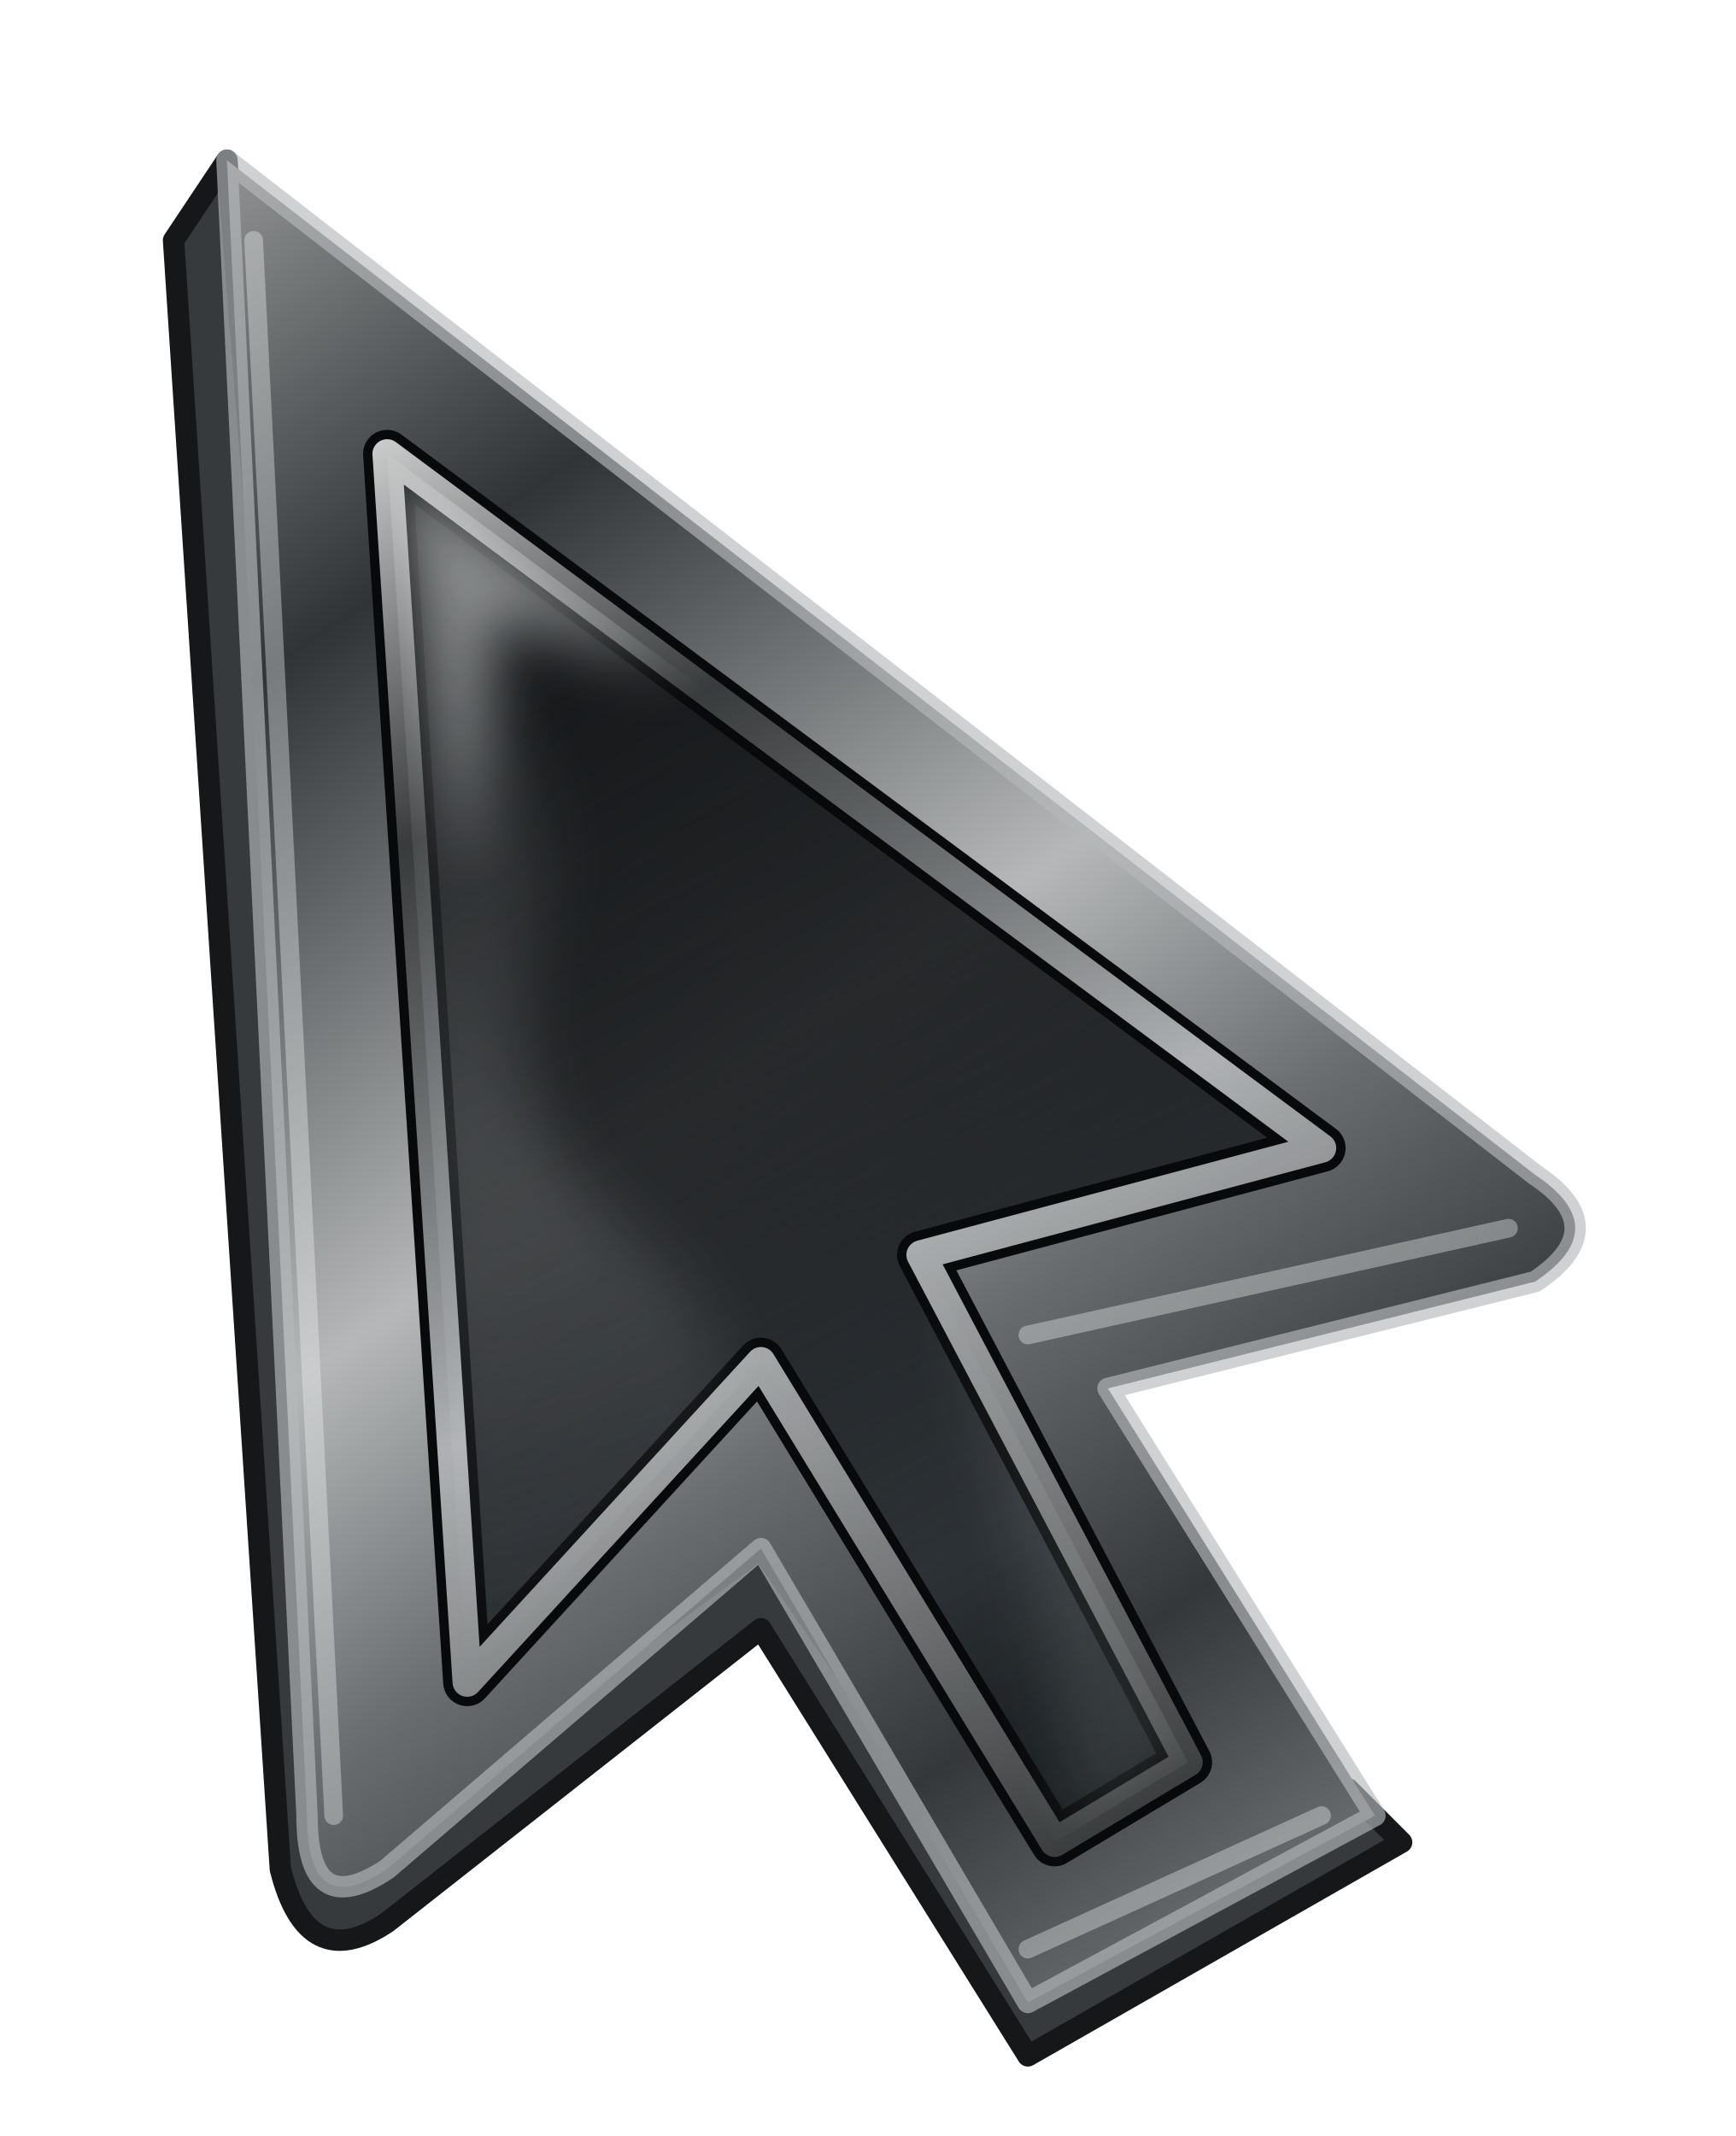
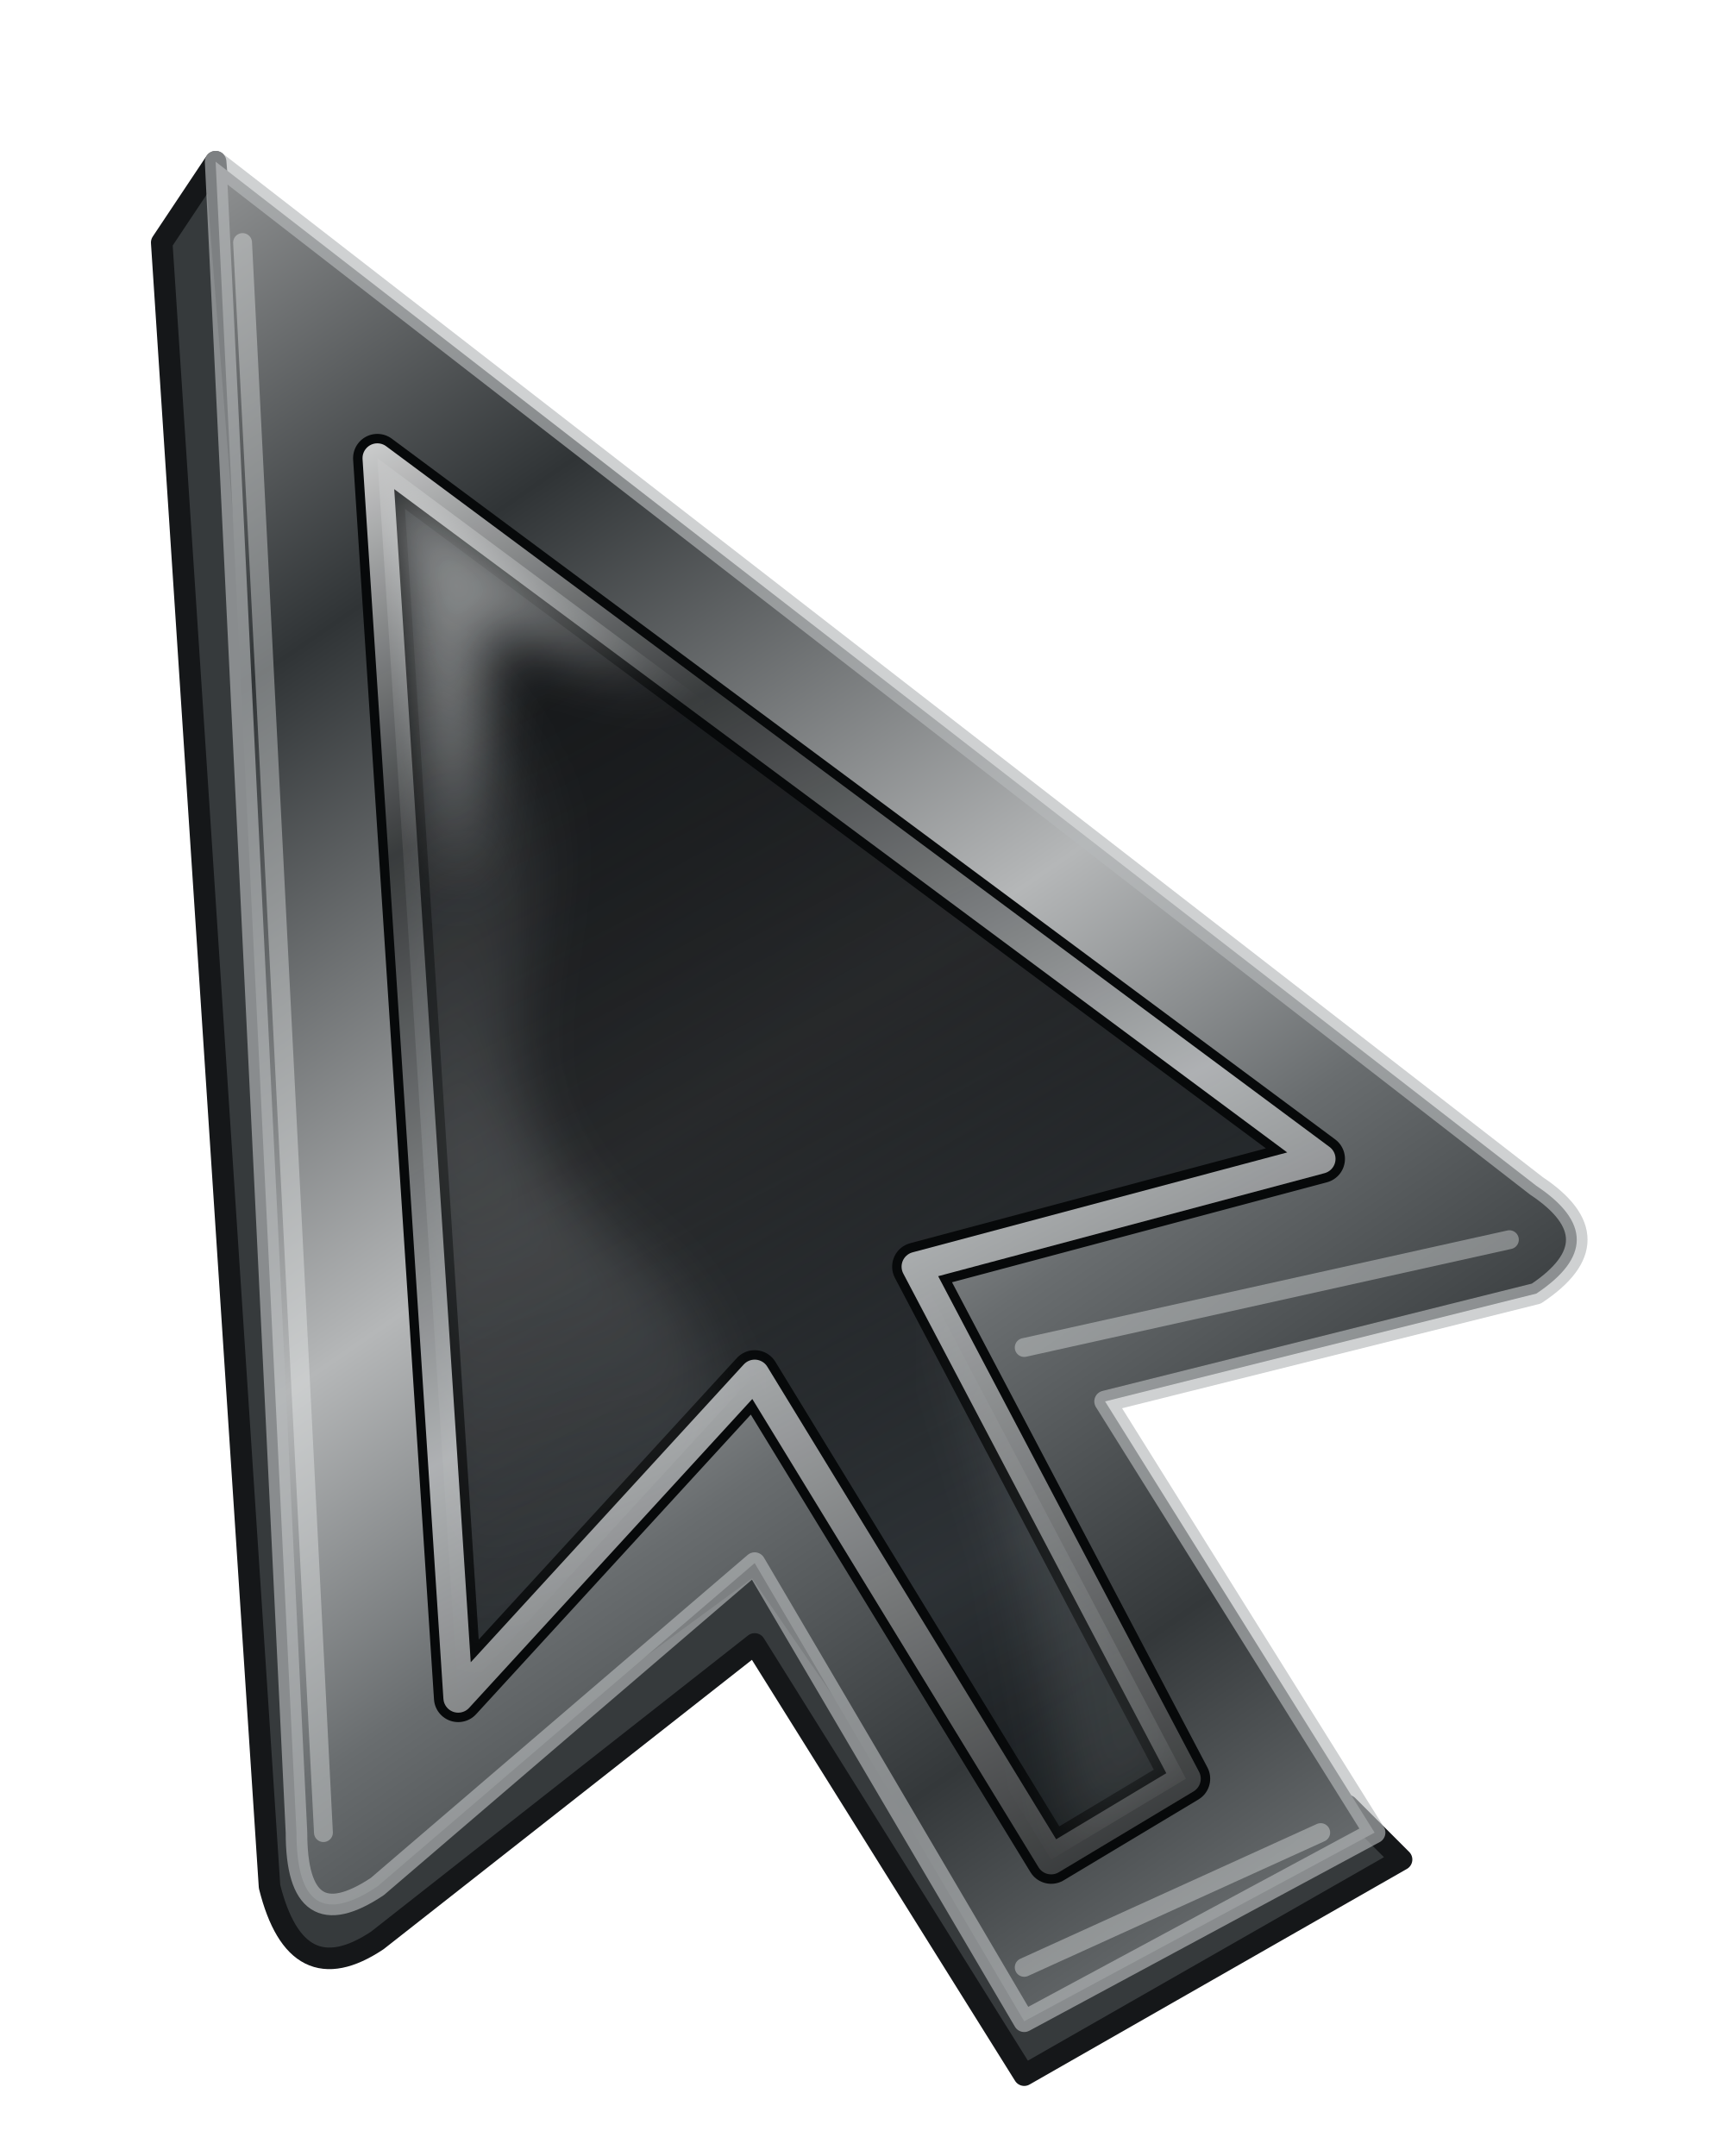
- <svg xmlns="http://www.w3.org/2000/svg" width="26" height="32" viewBox="0 0 64 80">
+ <svg xmlns="http://www.w3.org/2000/svg" width="20" height="25" viewBox="0 0 64 80">
  <defs>
    <linearGradient id="rim" x1="7" y1="8" x2="51" y2="72" gradientUnits="userSpaceOnUse">
      <stop stop-color="#8b8d8e" />
      <stop offset=".2" stop-color="#303436" />
      <stop offset=".49" stop-color="#b5b7b8" />
      <stop offset=".65" stop-color="#696d6f" />
      <stop offset=".82" stop-color="#34383a" />
      <stop offset="1" stop-color="#777b7d" />
    </linearGradient>
    <linearGradient id="glass" x1="16" y1="15" x2="44" y2="69" gradientUnits="userSpaceOnUse">
      <stop stop-color="#151719" stop-opacity=".94" />
      <stop offset=".46" stop-color="#080a0c" stop-opacity=".82" />
      <stop offset=".78" stop-color="#282d31" stop-opacity=".87" />
      <stop offset="1" stop-color="#101315" stop-opacity=".94" />
    </linearGradient>
    <linearGradient id="edge" x1="14" y1="15" x2="43" y2="71" gradientUnits="userSpaceOnUse">
      <stop stop-color="#f5f5f5" stop-opacity=".88" />
      <stop offset=".24" stop-color="#d7dbdd" stop-opacity=".24" />
      <stop offset=".57" stop-color="#e9ecee" stop-opacity=".74" />
      <stop offset="1" stop-color="#eff1f2" stop-opacity=".16" />
    </linearGradient>
    <linearGradient id="reflection" x1="14" y1="22" x2="24" y2="61" gradientUnits="userSpaceOnUse">
      <stop stop-color="#fff" stop-opacity="0" />
      <stop offset=".52" stop-color="#dae0e3" stop-opacity=".18" />
      <stop offset="1" stop-color="#fff" stop-opacity="0" />
    </linearGradient>
    <clipPath id="center">
      <path d="M14 17L49 43L34 47L44 66L39 69L28 51L17 63Z" />
    </clipPath>
    <filter id="soft">
      <feGaussianBlur stdDeviation="1.1" />
    </filter>
  </defs>
  <path d="M8 6L6 9L10 70Q11 74 14 72L28 61L38 77L52 69L50 67L39 74L28 58L13 69Z" fill="#363a3c" stroke="#151719" stroke-width=".8" stroke-linejoin="round" />
  <path d="M8 6L57 44Q60 46 57 48L41 52L51 68L38 75L28 58L14 70Q11 72 11 68Z" fill="url(#rim)" stroke="#b5b8ba" stroke-opacity=".65" stroke-width=".8" stroke-linejoin="round" />
  <path d="M14 17L49 43L34 47L44 66L39 69L28 51L17 63Z" fill="url(#glass)" stroke="#07090a" stroke-width="1.8" stroke-linejoin="round" />
  <g clip-path="url(#center)">
    <path d="M13 22C28 31 12 38 24 47C30 53 24 57 27 66L17 68Z" fill="url(#reflection)" filter="url(#soft)" />
    <path d="M14 17L25 25L18 23L17 33Z" fill="#f4f6f7" fill-opacity=".52" filter="url(#soft)" />
    <path d="M35 48L45 65L40 69L38 58Z" fill="#e4e8eb" fill-opacity=".13" filter="url(#soft)" />
  </g>
  <path d="M14 17L49 43L34 47L44 66L39 69L28 51L17 63Z" fill="none" stroke="url(#edge)" stroke-width="1.1" stroke-linejoin="round" />
  <path d="M9 9L12 68M56 46L38 50M49 68L38 73" fill="none" stroke="#edf0f1" stroke-opacity=".38" stroke-width=".7" stroke-linecap="round" />
</svg>
